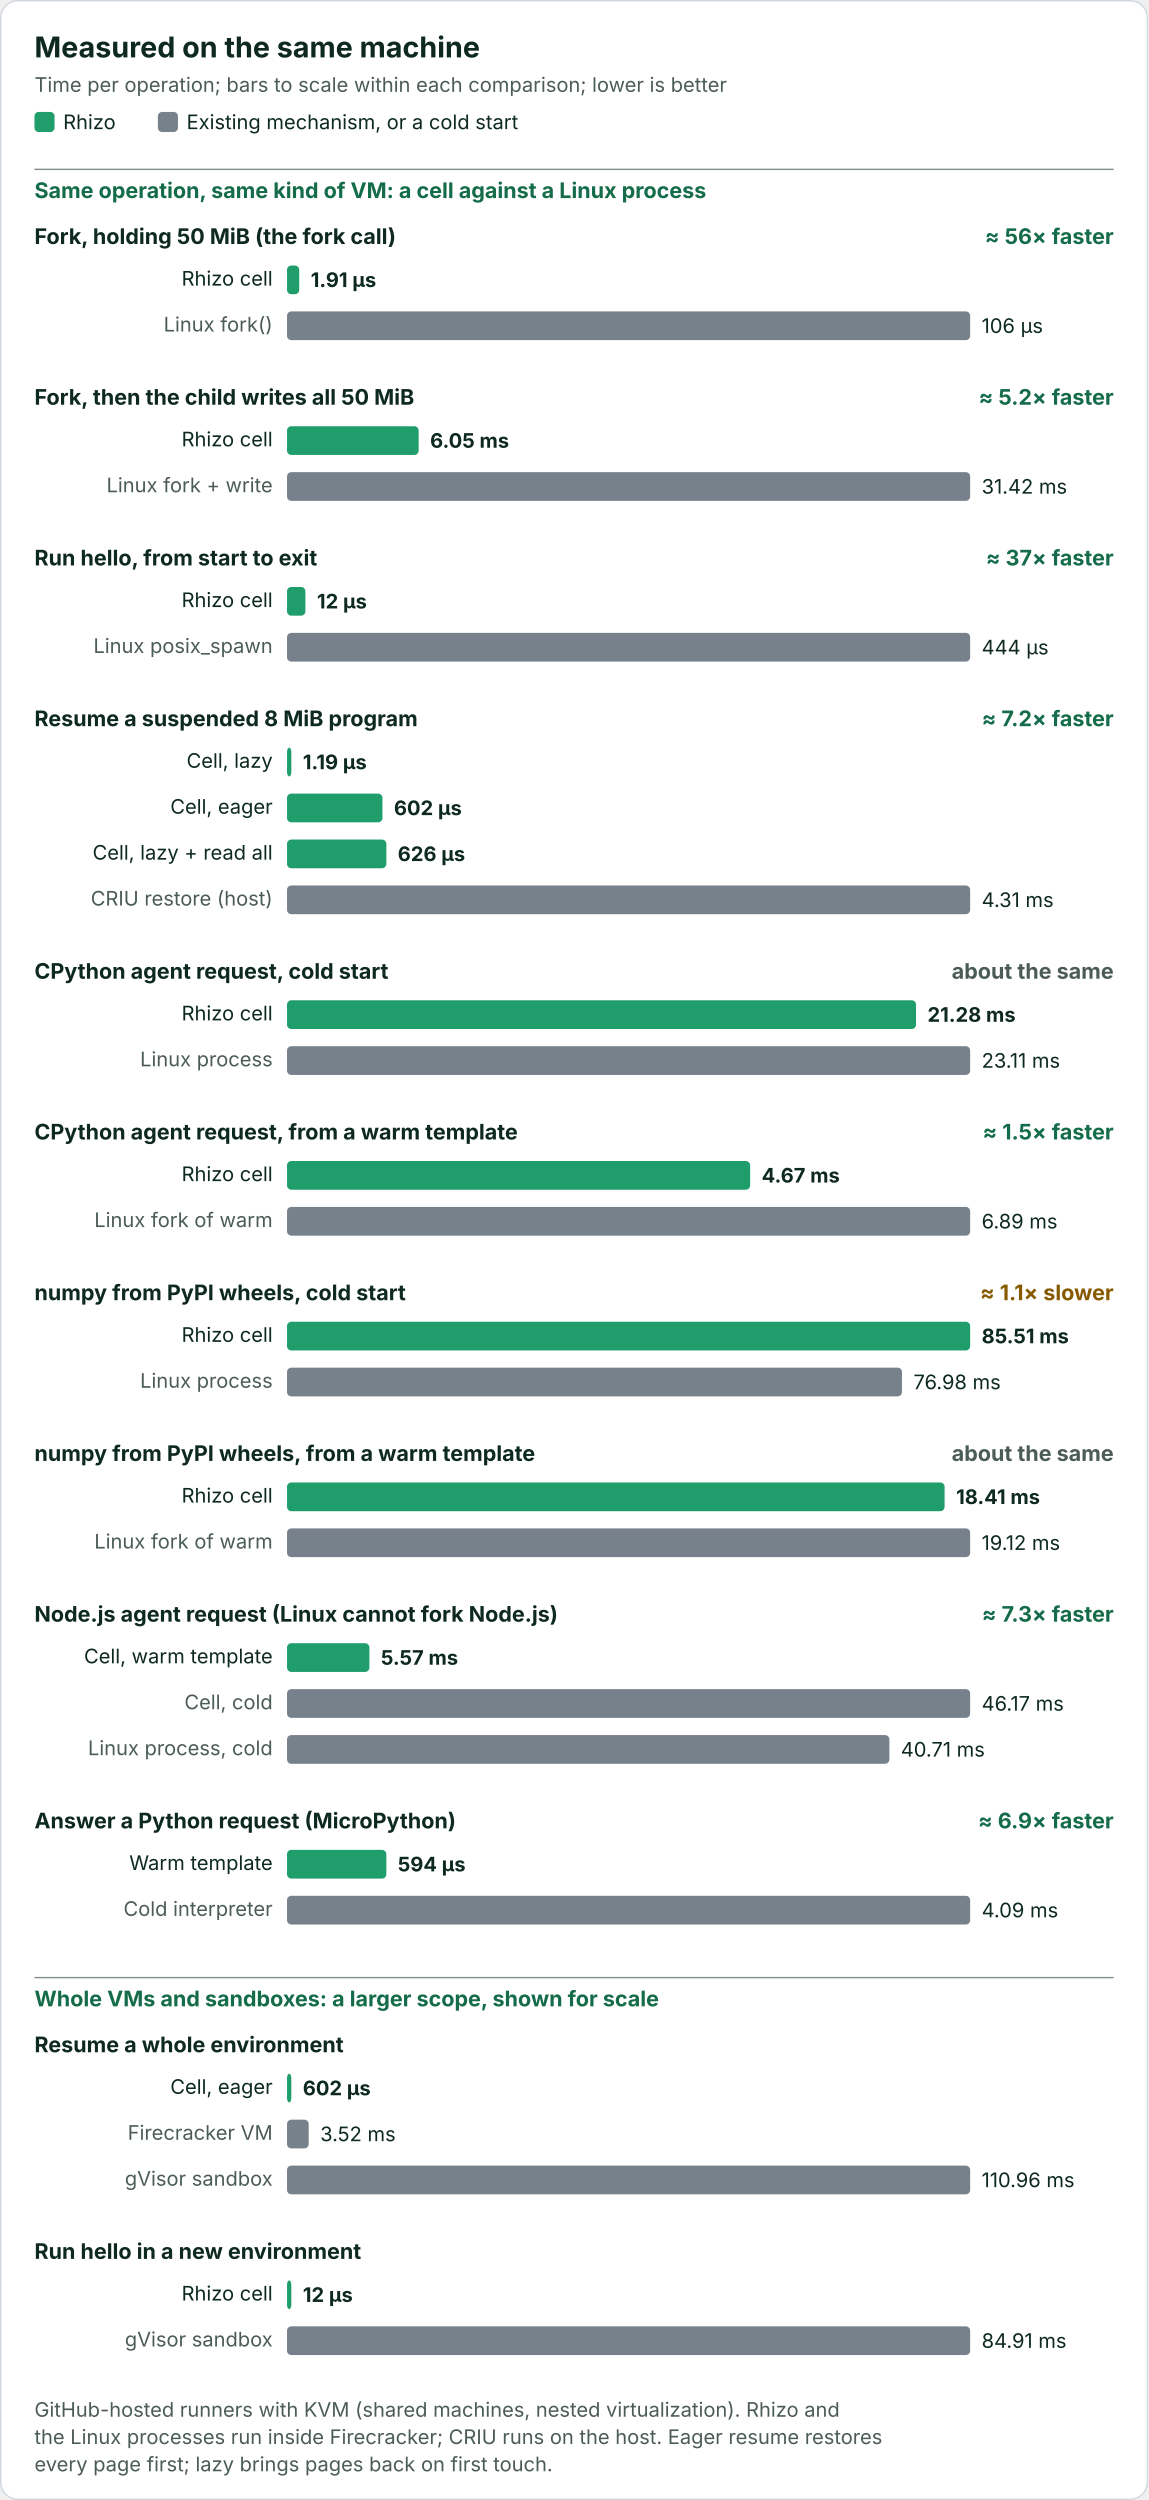
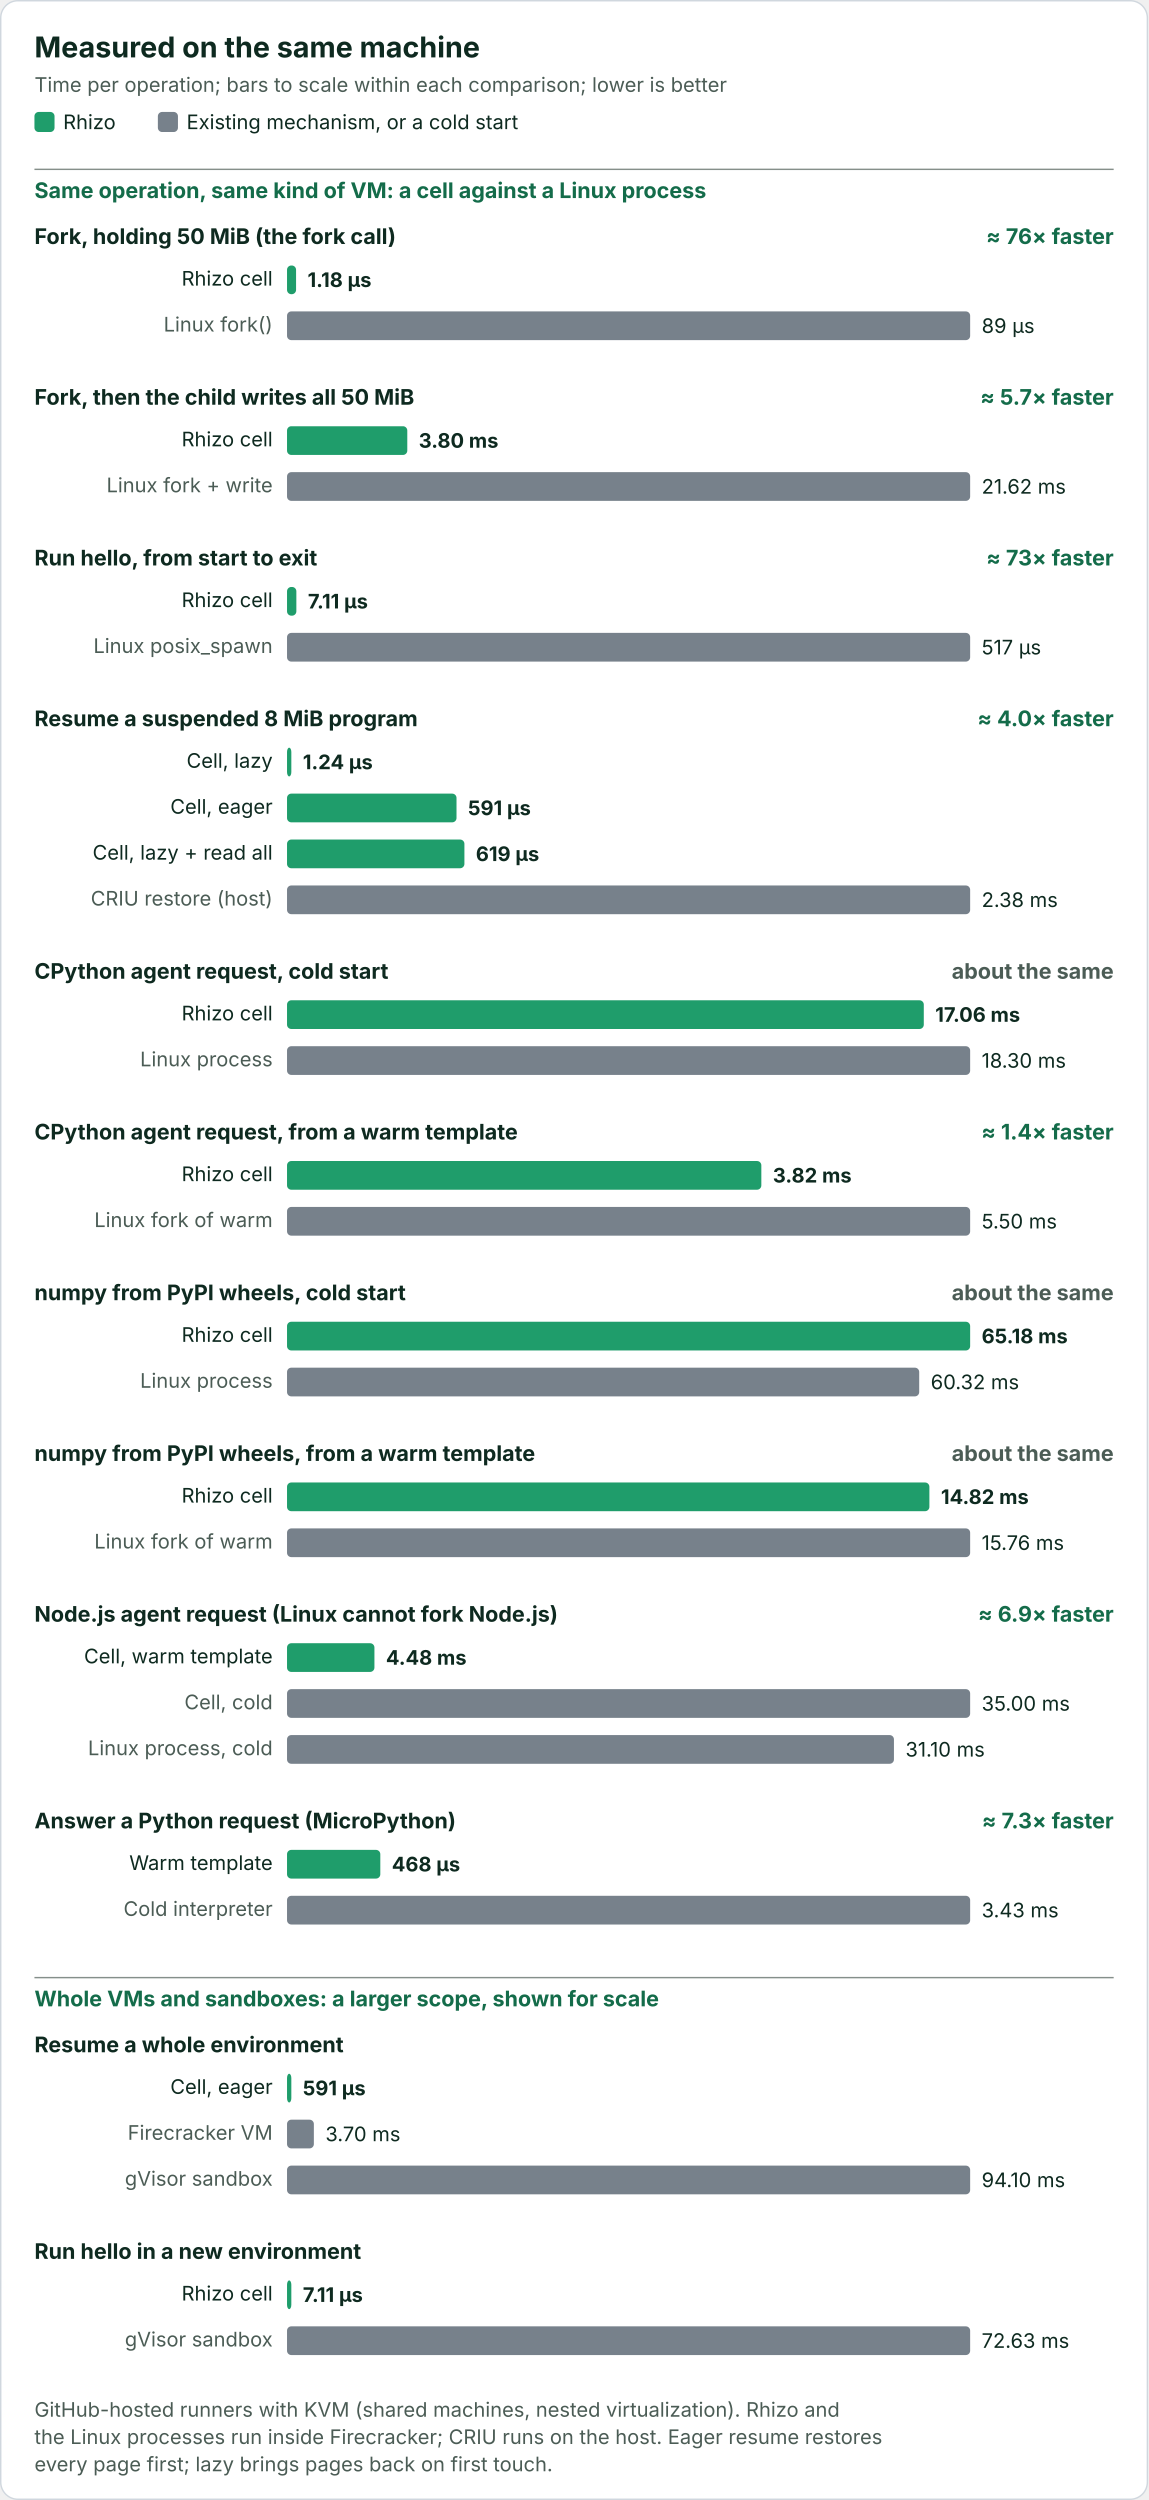
<svg xmlns="http://www.w3.org/2000/svg" viewBox="0 0 800 1742" width="800" height="1742" role="img" font-family="Inter, -apple-system, Segoe UI, Helvetica, Arial, sans-serif">
  <defs>
    <marker id="a" viewBox="0 0 10 10" refX="10" refY="5" markerWidth="7" markerHeight="7" orient="auto-start-reverse">
      <path d="M0 0L10 5L0 10z" fill="#57706a" />
    </marker>
    <marker id="g" viewBox="0 0 10 10" refX="10" refY="5" markerWidth="7" markerHeight="7" orient="auto-start-reverse">
      <path d="M0 0L10 5L0 10z" fill="#1f9d6b" />
    </marker>
    <marker id="b" viewBox="0 0 10 10" refX="10" refY="5" markerWidth="7" markerHeight="7" orient="auto-start-reverse">
      <path d="M0 0L10 5L0 10z" fill="#0a5cc2" />
    </marker>
    <marker id="o" viewBox="0 0 10 10" refX="10" refY="5" markerWidth="7" markerHeight="7" orient="auto-start-reverse">
      <path d="M0 0L10 5L0 10z" fill="#8a6100" />
    </marker>
    <marker id="r" viewBox="0 0 10 10" refX="10" refY="5" markerWidth="7" markerHeight="7" orient="auto-start-reverse">
      <path d="M0 0L10 5L0 10z" fill="#b42318" />
    </marker>
  </defs>
  <rect class="bg" x="0.5" y="0.5" width="799" height="1741" rx="12" fill="#ffffff" stroke="#d0d7de" />
  <text x="24" y="40" font-size="20" fill="#0e2a20" font-weight="700">Measured on the same machine</text>
  <text x="24" y="64" font-size="14" fill="#4b5c55">Time per operation; bars to scale within each comparison; lower is better</text>
  <rect x="24" y="78" width="14" height="14" rx="3" fill="#1f9d6b" stroke="#1f9d6b" stroke-width="0" />
  <text x="44" y="90" font-size="14" fill="#0e2a20">Rhizo</text>
  <rect x="110" y="78" width="14" height="14" rx="3" fill="#77818b" stroke="#77818b" stroke-width="0" />
  <text x="130" y="90" font-size="14" fill="#0e2a20">Existing mechanism, or a cold start</text>
  <line x1="24" y1="118" x2="776" y2="118" stroke="#858f8a" stroke-width="1" />
  <text x="24" y="138" font-size="15" fill="#146c4a" font-weight="700">Same operation, same kind of VM: a cell against a Linux process</text>
  <text x="24" y="170" font-size="15" fill="#0e2a20" font-weight="700">Fork, holding 50 MiB (the fork call)</text>
-   <text x="776" y="170" font-size="15" fill="#146c4a" font-weight="700" text-anchor="end">≈ 56× faster</text>
+   <text x="776" y="170" font-size="15" fill="#146c4a" font-weight="700" text-anchor="end">≈ 76× faster</text>
  <text x="190" y="199" font-size="14" fill="#0e2a20" text-anchor="end">Rhizo cell</text>
-   <rect x="200" y="185" width="8.5" height="20" rx="3" fill="#1f9d6b" stroke="#1f9d6b" stroke-width="0" />
-   <text x="216.521" y="200" font-size="14" fill="#0e2a20" font-weight="700" stroke="#ffffff" stroke-width="5" stroke-linejoin="round" paint-order="stroke">1.91 µs</text>
+   <rect x="200" y="185" width="6.3" height="20" rx="3" fill="#1f9d6b" stroke="#1f9d6b" stroke-width="0" />
+   <text x="214.283" y="200" font-size="14" fill="#0e2a20" font-weight="700" stroke="#ffffff" stroke-width="5" stroke-linejoin="round" paint-order="stroke">1.18 µs</text>
  <text x="190" y="231" font-size="14" fill="#4b5c55" text-anchor="end">Linux fork()</text>
  <rect x="200" y="217" width="476.0" height="20" rx="3" fill="#77818b" stroke="#77818b" stroke-width="0" />
-   <text x="684.0" y="232" font-size="14" fill="#0e2a20" font-weight="400" stroke="#ffffff" stroke-width="5" stroke-linejoin="round" paint-order="stroke">106 µs</text>
+   <text x="684.0" y="232" font-size="14" fill="#0e2a20" font-weight="400" stroke="#ffffff" stroke-width="5" stroke-linejoin="round" paint-order="stroke">89 µs</text>
  <text x="24" y="282" font-size="15" fill="#0e2a20" font-weight="700">Fork, then the child writes all 50 MiB</text>
-   <text x="776" y="282" font-size="15" fill="#146c4a" font-weight="700" text-anchor="end">≈ 5.2× faster</text>
+   <text x="776" y="282" font-size="15" fill="#146c4a" font-weight="700" text-anchor="end">≈ 5.7× faster</text>
  <text x="190" y="311" font-size="14" fill="#0e2a20" text-anchor="end">Rhizo cell</text>
-   <rect x="200" y="297" width="91.7" height="20" rx="3" fill="#1f9d6b" stroke="#1f9d6b" stroke-width="0" />
-   <text x="299.7" y="312" font-size="14" fill="#0e2a20" font-weight="700" stroke="#ffffff" stroke-width="5" stroke-linejoin="round" paint-order="stroke">6.05 ms</text>
+   <rect x="200" y="297" width="83.8" height="20" rx="3" fill="#1f9d6b" stroke="#1f9d6b" stroke-width="0" />
+   <text x="291.779" y="312" font-size="14" fill="#0e2a20" font-weight="700" stroke="#ffffff" stroke-width="5" stroke-linejoin="round" paint-order="stroke">3.80 ms</text>
  <text x="190" y="343" font-size="14" fill="#4b5c55" text-anchor="end">Linux fork + write</text>
  <rect x="200" y="329" width="476.0" height="20" rx="3" fill="#77818b" stroke="#77818b" stroke-width="0" />
-   <text x="684.0" y="344" font-size="14" fill="#0e2a20" font-weight="400" stroke="#ffffff" stroke-width="5" stroke-linejoin="round" paint-order="stroke">31.42 ms</text>
+   <text x="684.0" y="344" font-size="14" fill="#0e2a20" font-weight="400" stroke="#ffffff" stroke-width="5" stroke-linejoin="round" paint-order="stroke">21.62 ms</text>
  <text x="24" y="394" font-size="15" fill="#0e2a20" font-weight="700">Run hello, from start to exit</text>
-   <text x="776" y="394" font-size="15" fill="#146c4a" font-weight="700" text-anchor="end">≈ 37× faster</text>
+   <text x="776" y="394" font-size="15" fill="#146c4a" font-weight="700" text-anchor="end">≈ 73× faster</text>
  <text x="190" y="423" font-size="14" fill="#0e2a20" text-anchor="end">Rhizo cell</text>
-   <rect x="200" y="409" width="12.8" height="20" rx="3" fill="#1f9d6b" stroke="#1f9d6b" stroke-width="0" />
-   <text x="220.834" y="424" font-size="14" fill="#0e2a20" font-weight="700" stroke="#ffffff" stroke-width="5" stroke-linejoin="round" paint-order="stroke">12 µs</text>
+   <rect x="200" y="409" width="6.5" height="20" rx="3" fill="#1f9d6b" stroke="#1f9d6b" stroke-width="0" />
+   <text x="214.547" y="424" font-size="14" fill="#0e2a20" font-weight="700" stroke="#ffffff" stroke-width="5" stroke-linejoin="round" paint-order="stroke">7.11 µs</text>
  <text x="190" y="455" font-size="14" fill="#4b5c55" text-anchor="end">Linux posix_spawn</text>
  <rect x="200" y="441" width="476.0" height="20" rx="3" fill="#77818b" stroke="#77818b" stroke-width="0" />
-   <text x="684.0" y="456" font-size="14" fill="#0e2a20" font-weight="400" stroke="#ffffff" stroke-width="5" stroke-linejoin="round" paint-order="stroke">444 µs</text>
+   <text x="684.0" y="456" font-size="14" fill="#0e2a20" font-weight="400" stroke="#ffffff" stroke-width="5" stroke-linejoin="round" paint-order="stroke">517 µs</text>
  <text x="24" y="506" font-size="15" fill="#0e2a20" font-weight="700">Resume a suspended 8 MiB program</text>
-   <text x="776" y="506" font-size="15" fill="#146c4a" font-weight="700" text-anchor="end">≈ 7.2× faster</text>
+   <text x="776" y="506" font-size="15" fill="#146c4a" font-weight="700" text-anchor="end">≈ 4.0× faster</text>
  <text x="190" y="535" font-size="14" fill="#0e2a20" text-anchor="end">Cell, lazy</text>
  <rect x="200" y="521" width="3.0" height="20" rx="3" fill="#1f9d6b" stroke="#1f9d6b" stroke-width="0" />
-   <text x="211.0" y="536" font-size="14" fill="#0e2a20" font-weight="700" stroke="#ffffff" stroke-width="5" stroke-linejoin="round" paint-order="stroke">1.19 µs</text>
+   <text x="211.0" y="536" font-size="14" fill="#0e2a20" font-weight="700" stroke="#ffffff" stroke-width="5" stroke-linejoin="round" paint-order="stroke">1.24 µs</text>
  <text x="190" y="567" font-size="14" fill="#0e2a20" text-anchor="end">Cell, eager</text>
-   <rect x="200" y="553" width="66.5" height="20" rx="3" fill="#1f9d6b" stroke="#1f9d6b" stroke-width="0" />
-   <text x="274.497" y="568" font-size="14" fill="#0e2a20" font-weight="700" stroke="#ffffff" stroke-width="5" stroke-linejoin="round" paint-order="stroke">602 µs</text>
+   <rect x="200" y="553" width="118.1" height="20" rx="3" fill="#1f9d6b" stroke="#1f9d6b" stroke-width="0" />
+   <text x="326.101" y="568" font-size="14" fill="#0e2a20" font-weight="700" stroke="#ffffff" stroke-width="5" stroke-linejoin="round" paint-order="stroke">591 µs</text>
  <text x="190" y="599" font-size="14" fill="#0e2a20" text-anchor="end">Cell, lazy + read all</text>
-   <rect x="200" y="585" width="69.2" height="20" rx="3" fill="#1f9d6b" stroke="#1f9d6b" stroke-width="0" />
-   <text x="277.157" y="600" font-size="14" fill="#0e2a20" font-weight="700" stroke="#ffffff" stroke-width="5" stroke-linejoin="round" paint-order="stroke">626 µs</text>
+   <rect x="200" y="585" width="123.6" height="20" rx="3" fill="#1f9d6b" stroke="#1f9d6b" stroke-width="0" />
+   <text x="331.563" y="600" font-size="14" fill="#0e2a20" font-weight="700" stroke="#ffffff" stroke-width="5" stroke-linejoin="round" paint-order="stroke">619 µs</text>
  <text x="190" y="631" font-size="14" fill="#4b5c55" text-anchor="end">CRIU restore (host)</text>
  <rect x="200" y="617" width="476.0" height="20" rx="3" fill="#77818b" stroke="#77818b" stroke-width="0" />
-   <text x="684.0" y="632" font-size="14" fill="#0e2a20" font-weight="400" stroke="#ffffff" stroke-width="5" stroke-linejoin="round" paint-order="stroke">4.31 ms</text>
+   <text x="684.0" y="632" font-size="14" fill="#0e2a20" font-weight="400" stroke="#ffffff" stroke-width="5" stroke-linejoin="round" paint-order="stroke">2.38 ms</text>
  <text x="24" y="682" font-size="15" fill="#0e2a20" font-weight="700">CPython agent request, cold start</text>
  <text x="776" y="682" font-size="15" fill="#4b5c55" font-weight="700" text-anchor="end">about the same</text>
  <text x="190" y="711" font-size="14" fill="#0e2a20" text-anchor="end">Rhizo cell</text>
-   <rect x="200" y="697" width="438.3" height="20" rx="3" fill="#1f9d6b" stroke="#1f9d6b" stroke-width="0" />
-   <text x="646.266" y="712" font-size="14" fill="#0e2a20" font-weight="700" stroke="#ffffff" stroke-width="5" stroke-linejoin="round" paint-order="stroke">21.28 ms</text>
+   <rect x="200" y="697" width="443.7" height="20" rx="3" fill="#1f9d6b" stroke="#1f9d6b" stroke-width="0" />
+   <text x="651.665" y="712" font-size="14" fill="#0e2a20" font-weight="700" stroke="#ffffff" stroke-width="5" stroke-linejoin="round" paint-order="stroke">17.06 ms</text>
  <text x="190" y="743" font-size="14" fill="#4b5c55" text-anchor="end">Linux process</text>
  <rect x="200" y="729" width="476.0" height="20" rx="3" fill="#77818b" stroke="#77818b" stroke-width="0" />
-   <text x="684.0" y="744" font-size="14" fill="#0e2a20" font-weight="400" stroke="#ffffff" stroke-width="5" stroke-linejoin="round" paint-order="stroke">23.11 ms</text>
+   <text x="684.0" y="744" font-size="14" fill="#0e2a20" font-weight="400" stroke="#ffffff" stroke-width="5" stroke-linejoin="round" paint-order="stroke">18.30 ms</text>
  <text x="24" y="794" font-size="15" fill="#0e2a20" font-weight="700">CPython agent request, from a warm template</text>
-   <text x="776" y="794" font-size="15" fill="#146c4a" font-weight="700" text-anchor="end">≈ 1.5× faster</text>
+   <text x="776" y="794" font-size="15" fill="#146c4a" font-weight="700" text-anchor="end">≈ 1.4× faster</text>
  <text x="190" y="823" font-size="14" fill="#0e2a20" text-anchor="end">Rhizo cell</text>
-   <rect x="200" y="809" width="322.7" height="20" rx="3" fill="#1f9d6b" stroke="#1f9d6b" stroke-width="0" />
-   <text x="530.723" y="824" font-size="14" fill="#0e2a20" font-weight="700" stroke="#ffffff" stroke-width="5" stroke-linejoin="round" paint-order="stroke">4.67 ms</text>
+   <rect x="200" y="809" width="330.5" height="20" rx="3" fill="#1f9d6b" stroke="#1f9d6b" stroke-width="0" />
+   <text x="538.517" y="824" font-size="14" fill="#0e2a20" font-weight="700" stroke="#ffffff" stroke-width="5" stroke-linejoin="round" paint-order="stroke">3.82 ms</text>
  <text x="190" y="855" font-size="14" fill="#4b5c55" text-anchor="end">Linux fork of warm</text>
  <rect x="200" y="841" width="476.0" height="20" rx="3" fill="#77818b" stroke="#77818b" stroke-width="0" />
-   <text x="684.0" y="856" font-size="14" fill="#0e2a20" font-weight="400" stroke="#ffffff" stroke-width="5" stroke-linejoin="round" paint-order="stroke">6.89 ms</text>
+   <text x="684.0" y="856" font-size="14" fill="#0e2a20" font-weight="400" stroke="#ffffff" stroke-width="5" stroke-linejoin="round" paint-order="stroke">5.50 ms</text>
  <text x="24" y="906" font-size="15" fill="#0e2a20" font-weight="700">numpy from PyPI wheels, cold start</text>
-   <text x="776" y="906" font-size="15" fill="#875a00" font-weight="700" text-anchor="end">≈ 1.1× slower</text>
+   <text x="776" y="906" font-size="15" fill="#4b5c55" font-weight="700" text-anchor="end">about the same</text>
  <text x="190" y="935" font-size="14" fill="#0e2a20" text-anchor="end">Rhizo cell</text>
  <rect x="200" y="921" width="476.0" height="20" rx="3" fill="#1f9d6b" stroke="#1f9d6b" stroke-width="0" />
-   <text x="684.0" y="936" font-size="14" fill="#0e2a20" font-weight="700" stroke="#ffffff" stroke-width="5" stroke-linejoin="round" paint-order="stroke">85.51 ms</text>
+   <text x="684.0" y="936" font-size="14" fill="#0e2a20" font-weight="700" stroke="#ffffff" stroke-width="5" stroke-linejoin="round" paint-order="stroke">65.18 ms</text>
  <text x="190" y="967" font-size="14" fill="#4b5c55" text-anchor="end">Linux process</text>
-   <rect x="200" y="953" width="428.5" height="20" rx="3" fill="#77818b" stroke="#77818b" stroke-width="0" />
-   <text x="636.528" y="968" font-size="14" fill="#0e2a20" font-weight="400" stroke="#ffffff" stroke-width="5" stroke-linejoin="round" paint-order="stroke">76.98 ms</text>
+   <rect x="200" y="953" width="440.5" height="20" rx="3" fill="#77818b" stroke="#77818b" stroke-width="0" />
+   <text x="648.52" y="968" font-size="14" fill="#0e2a20" font-weight="400" stroke="#ffffff" stroke-width="5" stroke-linejoin="round" paint-order="stroke">60.32 ms</text>
  <text x="24" y="1018" font-size="15" fill="#0e2a20" font-weight="700">numpy from PyPI wheels, from a warm template</text>
  <text x="776" y="1018" font-size="15" fill="#4b5c55" font-weight="700" text-anchor="end">about the same</text>
  <text x="190" y="1047" font-size="14" fill="#0e2a20" text-anchor="end">Rhizo cell</text>
-   <rect x="200" y="1033" width="458.2" height="20" rx="3" fill="#1f9d6b" stroke="#1f9d6b" stroke-width="0" />
-   <text x="666.225" y="1048" font-size="14" fill="#0e2a20" font-weight="700" stroke="#ffffff" stroke-width="5" stroke-linejoin="round" paint-order="stroke">18.41 ms</text>
+   <rect x="200" y="1033" width="447.6" height="20" rx="3" fill="#1f9d6b" stroke="#1f9d6b" stroke-width="0" />
+   <text x="655.637" y="1048" font-size="14" fill="#0e2a20" font-weight="700" stroke="#ffffff" stroke-width="5" stroke-linejoin="round" paint-order="stroke">14.82 ms</text>
  <text x="190" y="1079" font-size="14" fill="#4b5c55" text-anchor="end">Linux fork of warm</text>
  <rect x="200" y="1065" width="476.0" height="20" rx="3" fill="#77818b" stroke="#77818b" stroke-width="0" />
-   <text x="684.0" y="1080" font-size="14" fill="#0e2a20" font-weight="400" stroke="#ffffff" stroke-width="5" stroke-linejoin="round" paint-order="stroke">19.12 ms</text>
+   <text x="684.0" y="1080" font-size="14" fill="#0e2a20" font-weight="400" stroke="#ffffff" stroke-width="5" stroke-linejoin="round" paint-order="stroke">15.76 ms</text>
  <text x="24" y="1130" font-size="15" fill="#0e2a20" font-weight="700">Node.js agent request (Linux cannot fork Node.js)</text>
-   <text x="776" y="1130" font-size="15" fill="#146c4a" font-weight="700" text-anchor="end">≈ 7.3× faster</text>
+   <text x="776" y="1130" font-size="15" fill="#146c4a" font-weight="700" text-anchor="end">≈ 6.9× faster</text>
  <text x="190" y="1159" font-size="14" fill="#0e2a20" text-anchor="end">Cell, warm template</text>
-   <rect x="200" y="1145" width="57.4" height="20" rx="3" fill="#1f9d6b" stroke="#1f9d6b" stroke-width="0" />
-   <text x="265.422" y="1160" font-size="14" fill="#0e2a20" font-weight="700" stroke="#ffffff" stroke-width="5" stroke-linejoin="round" paint-order="stroke">5.57 ms</text>
+   <rect x="200" y="1145" width="60.9" height="20" rx="3" fill="#1f9d6b" stroke="#1f9d6b" stroke-width="0" />
+   <text x="268.901" y="1160" font-size="14" fill="#0e2a20" font-weight="700" stroke="#ffffff" stroke-width="5" stroke-linejoin="round" paint-order="stroke">4.48 ms</text>
  <text x="190" y="1191" font-size="14" fill="#4b5c55" text-anchor="end">Cell, cold</text>
  <rect x="200" y="1177" width="476.0" height="20" rx="3" fill="#77818b" stroke="#77818b" stroke-width="0" />
-   <text x="684.0" y="1192" font-size="14" fill="#0e2a20" font-weight="400" stroke="#ffffff" stroke-width="5" stroke-linejoin="round" paint-order="stroke">46.17 ms</text>
+   <text x="684.0" y="1192" font-size="14" fill="#0e2a20" font-weight="400" stroke="#ffffff" stroke-width="5" stroke-linejoin="round" paint-order="stroke">35.00 ms</text>
  <text x="190" y="1223" font-size="14" fill="#4b5c55" text-anchor="end">Linux process, cold</text>
-   <rect x="200" y="1209" width="419.7" height="20" rx="3" fill="#77818b" stroke="#77818b" stroke-width="0" />
-   <text x="627.67" y="1224" font-size="14" fill="#0e2a20" font-weight="400" stroke="#ffffff" stroke-width="5" stroke-linejoin="round" paint-order="stroke">40.71 ms</text>
+   <rect x="200" y="1209" width="422.9" height="20" rx="3" fill="#77818b" stroke="#77818b" stroke-width="0" />
+   <text x="630.921" y="1224" font-size="14" fill="#0e2a20" font-weight="400" stroke="#ffffff" stroke-width="5" stroke-linejoin="round" paint-order="stroke">31.10 ms</text>
  <text x="24" y="1274" font-size="15" fill="#0e2a20" font-weight="700">Answer a Python request (MicroPython)</text>
-   <text x="776" y="1274" font-size="15" fill="#146c4a" font-weight="700" text-anchor="end">≈ 6.9× faster</text>
+   <text x="776" y="1274" font-size="15" fill="#146c4a" font-weight="700" text-anchor="end">≈ 7.3× faster</text>
  <text x="190" y="1303" font-size="14" fill="#0e2a20" text-anchor="end">Warm template</text>
-   <rect x="200" y="1289" width="69.2" height="20" rx="3" fill="#1f9d6b" stroke="#1f9d6b" stroke-width="0" />
-   <text x="277.187" y="1304" font-size="14" fill="#0e2a20" font-weight="700" stroke="#ffffff" stroke-width="5" stroke-linejoin="round" paint-order="stroke">594 µs</text>
+   <rect x="200" y="1289" width="65.0" height="20" rx="3" fill="#1f9d6b" stroke="#1f9d6b" stroke-width="0" />
+   <text x="273.006" y="1304" font-size="14" fill="#0e2a20" font-weight="700" stroke="#ffffff" stroke-width="5" stroke-linejoin="round" paint-order="stroke">468 µs</text>
  <text x="190" y="1335" font-size="14" fill="#4b5c55" text-anchor="end">Cold interpreter</text>
  <rect x="200" y="1321" width="476.0" height="20" rx="3" fill="#77818b" stroke="#77818b" stroke-width="0" />
-   <text x="684.0" y="1336" font-size="14" fill="#0e2a20" font-weight="400" stroke="#ffffff" stroke-width="5" stroke-linejoin="round" paint-order="stroke">4.09 ms</text>
+   <text x="684.0" y="1336" font-size="14" fill="#0e2a20" font-weight="400" stroke="#ffffff" stroke-width="5" stroke-linejoin="round" paint-order="stroke">3.43 ms</text>
  <line x1="24" y1="1378" x2="776" y2="1378" stroke="#858f8a" stroke-width="1" />
  <text x="24" y="1398" font-size="15" fill="#146c4a" font-weight="700">Whole VMs and sandboxes: a larger scope, shown for scale</text>
  <text x="24" y="1430" font-size="15" fill="#0e2a20" font-weight="700">Resume a whole environment</text>
  <text x="190" y="1459" font-size="14" fill="#0e2a20" text-anchor="end">Cell, eager</text>
  <rect x="200" y="1445" width="3.0" height="20" rx="3" fill="#1f9d6b" stroke="#1f9d6b" stroke-width="0" />
-   <text x="211.0" y="1460" font-size="14" fill="#0e2a20" font-weight="700" stroke="#ffffff" stroke-width="5" stroke-linejoin="round" paint-order="stroke">602 µs</text>
+   <text x="211.0" y="1460" font-size="14" fill="#0e2a20" font-weight="700" stroke="#ffffff" stroke-width="5" stroke-linejoin="round" paint-order="stroke">591 µs</text>
  <text x="190" y="1491" font-size="14" fill="#4b5c55" text-anchor="end">Firecracker VM</text>
-   <rect x="200" y="1477" width="15.1" height="20" rx="3" fill="#77818b" stroke="#77818b" stroke-width="0" />
-   <text x="223.097" y="1492" font-size="14" fill="#0e2a20" font-weight="400" stroke="#ffffff" stroke-width="5" stroke-linejoin="round" paint-order="stroke">3.52 ms</text>
+   <rect x="200" y="1477" width="18.7" height="20" rx="3" fill="#77818b" stroke="#77818b" stroke-width="0" />
+   <text x="226.723" y="1492" font-size="14" fill="#0e2a20" font-weight="400" stroke="#ffffff" stroke-width="5" stroke-linejoin="round" paint-order="stroke">3.70 ms</text>
  <text x="190" y="1523" font-size="14" fill="#4b5c55" text-anchor="end">gVisor sandbox</text>
  <rect x="200" y="1509" width="476.0" height="20" rx="3" fill="#77818b" stroke="#77818b" stroke-width="0" />
-   <text x="684.0" y="1524" font-size="14" fill="#0e2a20" font-weight="400" stroke="#ffffff" stroke-width="5" stroke-linejoin="round" paint-order="stroke">110.96 ms</text>
+   <text x="684.0" y="1524" font-size="14" fill="#0e2a20" font-weight="400" stroke="#ffffff" stroke-width="5" stroke-linejoin="round" paint-order="stroke">94.10 ms</text>
  <text x="24" y="1574" font-size="15" fill="#0e2a20" font-weight="700">Run hello in a new environment</text>
  <text x="190" y="1603" font-size="14" fill="#0e2a20" text-anchor="end">Rhizo cell</text>
  <rect x="200" y="1589" width="3.0" height="20" rx="3" fill="#1f9d6b" stroke="#1f9d6b" stroke-width="0" />
-   <text x="211.0" y="1604" font-size="14" fill="#0e2a20" font-weight="700" stroke="#ffffff" stroke-width="5" stroke-linejoin="round" paint-order="stroke">12 µs</text>
+   <text x="211.0" y="1604" font-size="14" fill="#0e2a20" font-weight="700" stroke="#ffffff" stroke-width="5" stroke-linejoin="round" paint-order="stroke">7.11 µs</text>
  <text x="190" y="1635" font-size="14" fill="#4b5c55" text-anchor="end">gVisor sandbox</text>
  <rect x="200" y="1621" width="476.0" height="20" rx="3" fill="#77818b" stroke="#77818b" stroke-width="0" />
-   <text x="684.0" y="1636" font-size="14" fill="#0e2a20" font-weight="400" stroke="#ffffff" stroke-width="5" stroke-linejoin="round" paint-order="stroke">84.91 ms</text>
+   <text x="684.0" y="1636" font-size="14" fill="#0e2a20" font-weight="400" stroke="#ffffff" stroke-width="5" stroke-linejoin="round" paint-order="stroke">72.63 ms</text>
  <text x="24" y="1684" font-size="14" fill="#4b5c55">GitHub-hosted runners with KVM (shared machines, nested virtualization). Rhizo and</text>
  <text x="24" y="1703" font-size="14" fill="#4b5c55">the Linux processes run inside Firecracker; CRIU runs on the host. Eager resume restores</text>
  <text x="24" y="1722" font-size="14" fill="#4b5c55">every page first; lazy brings pages back on first touch.</text>
</svg>
